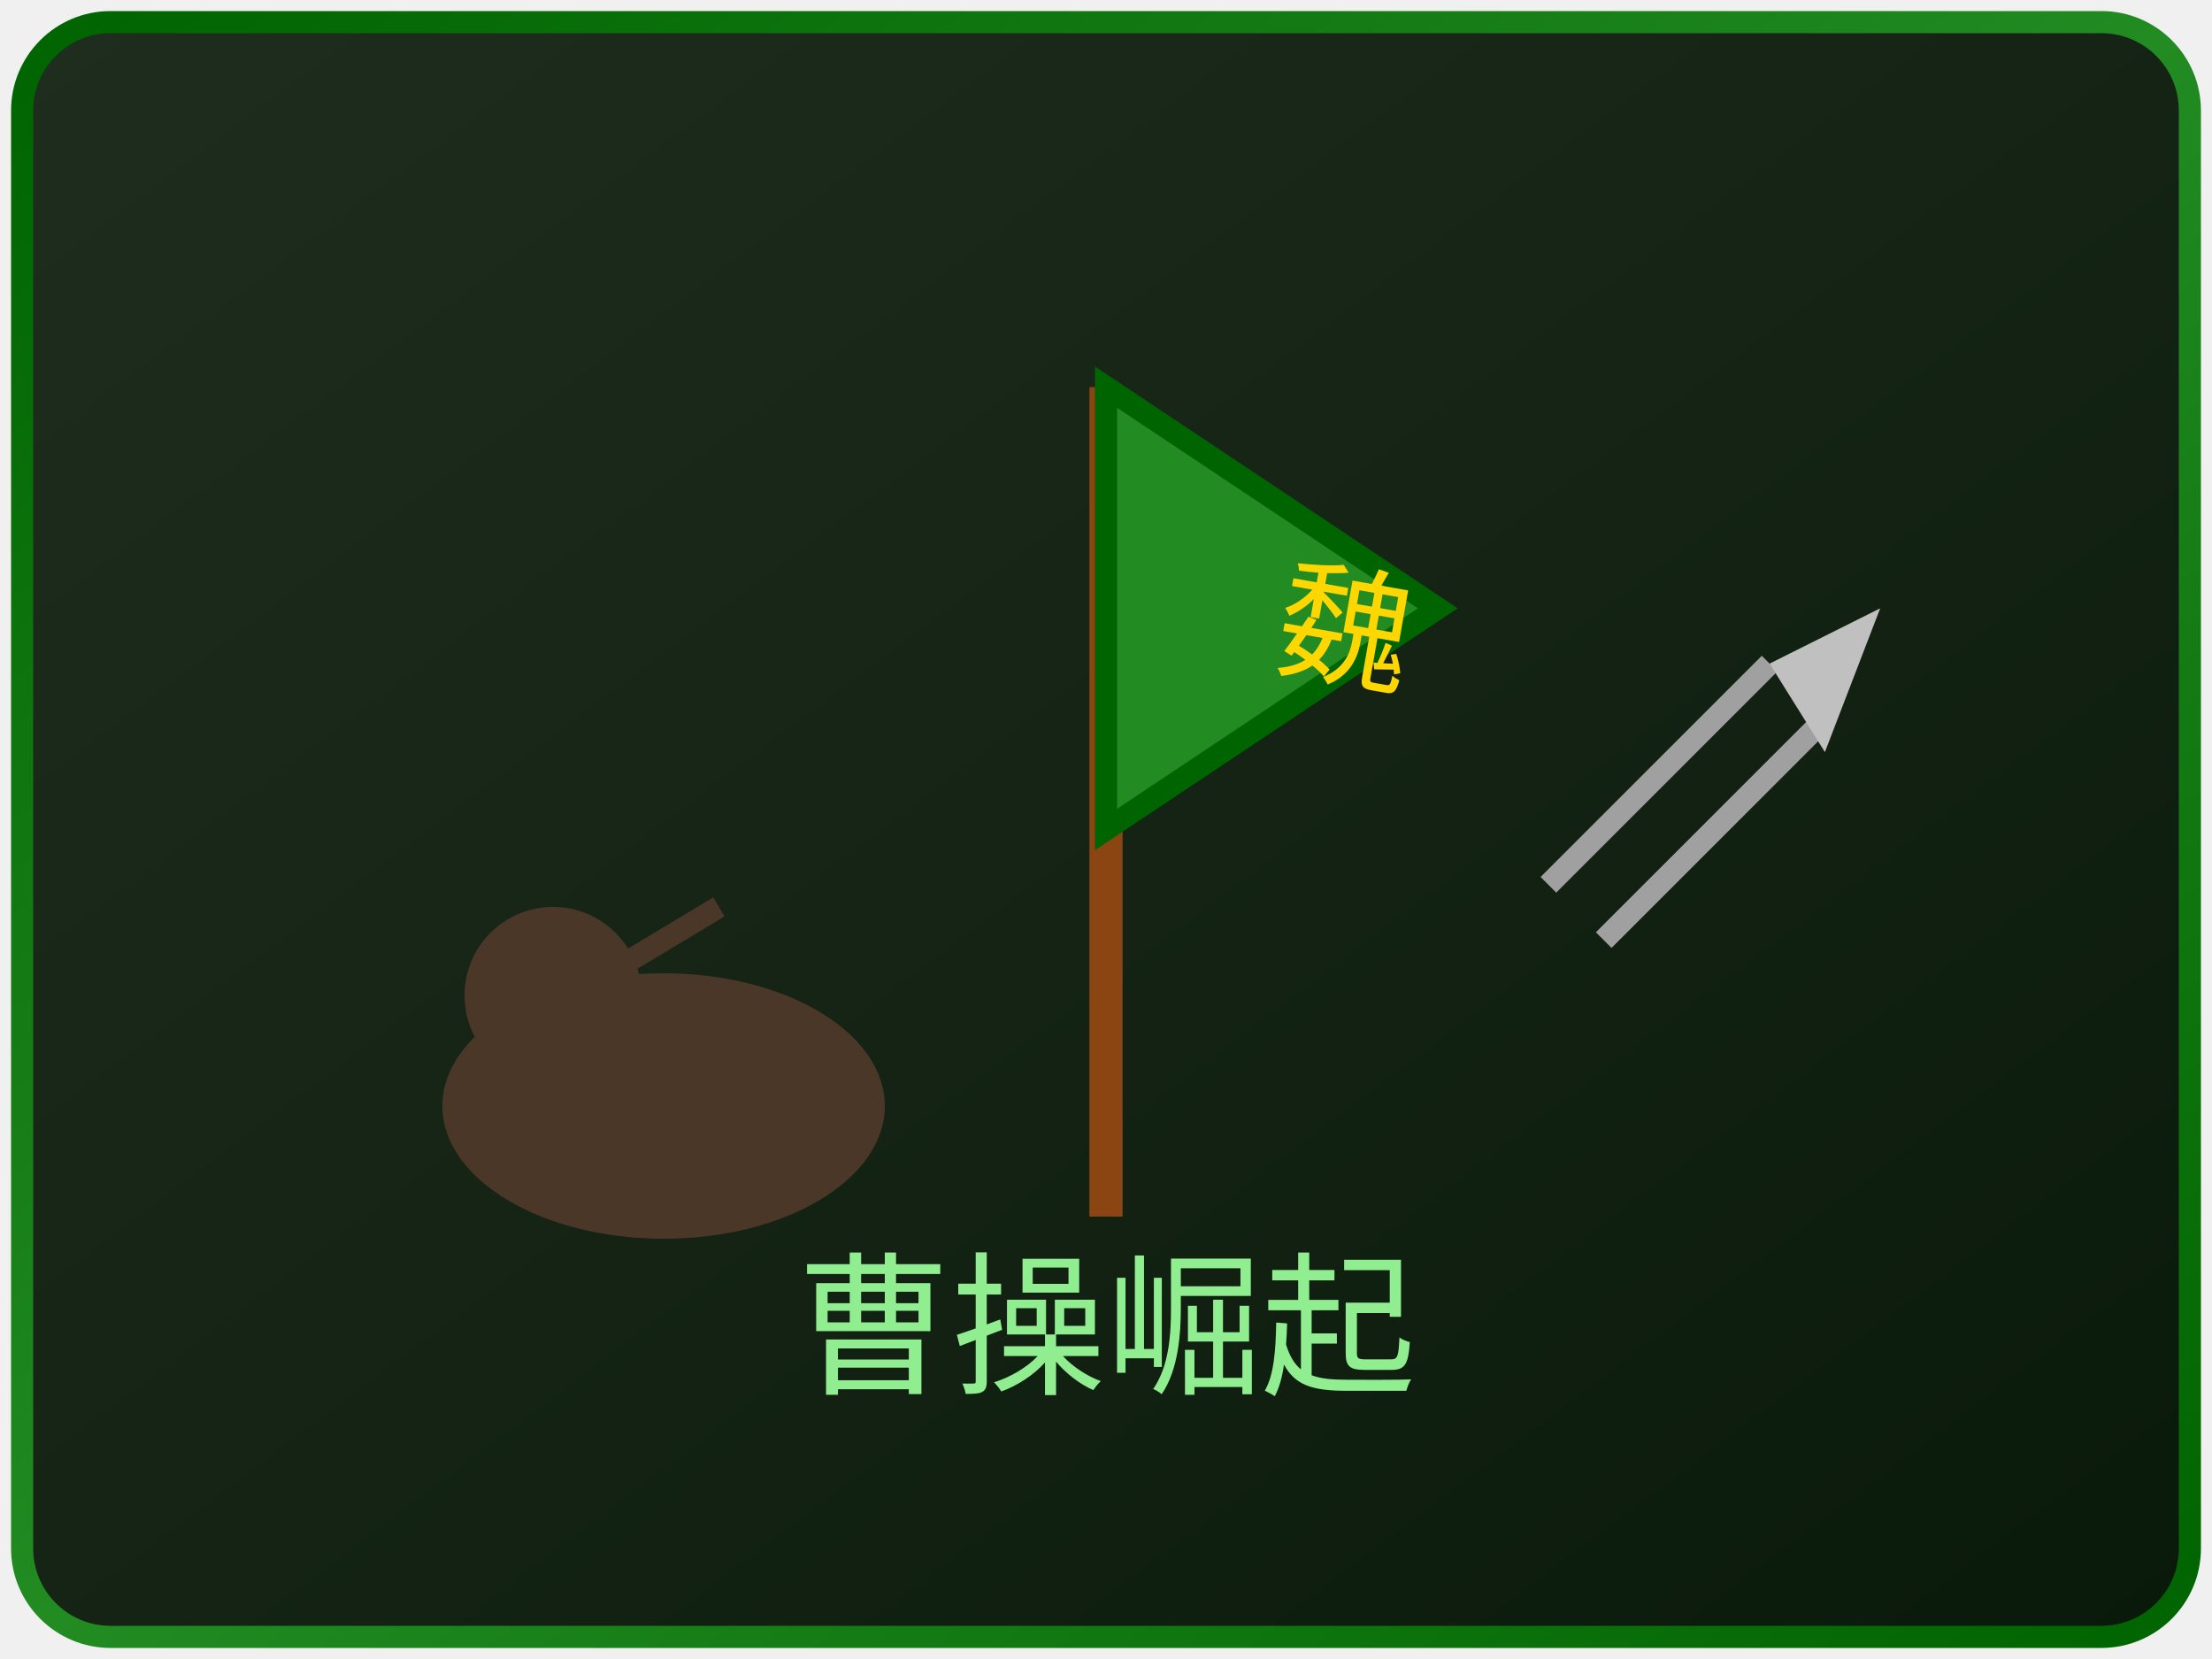
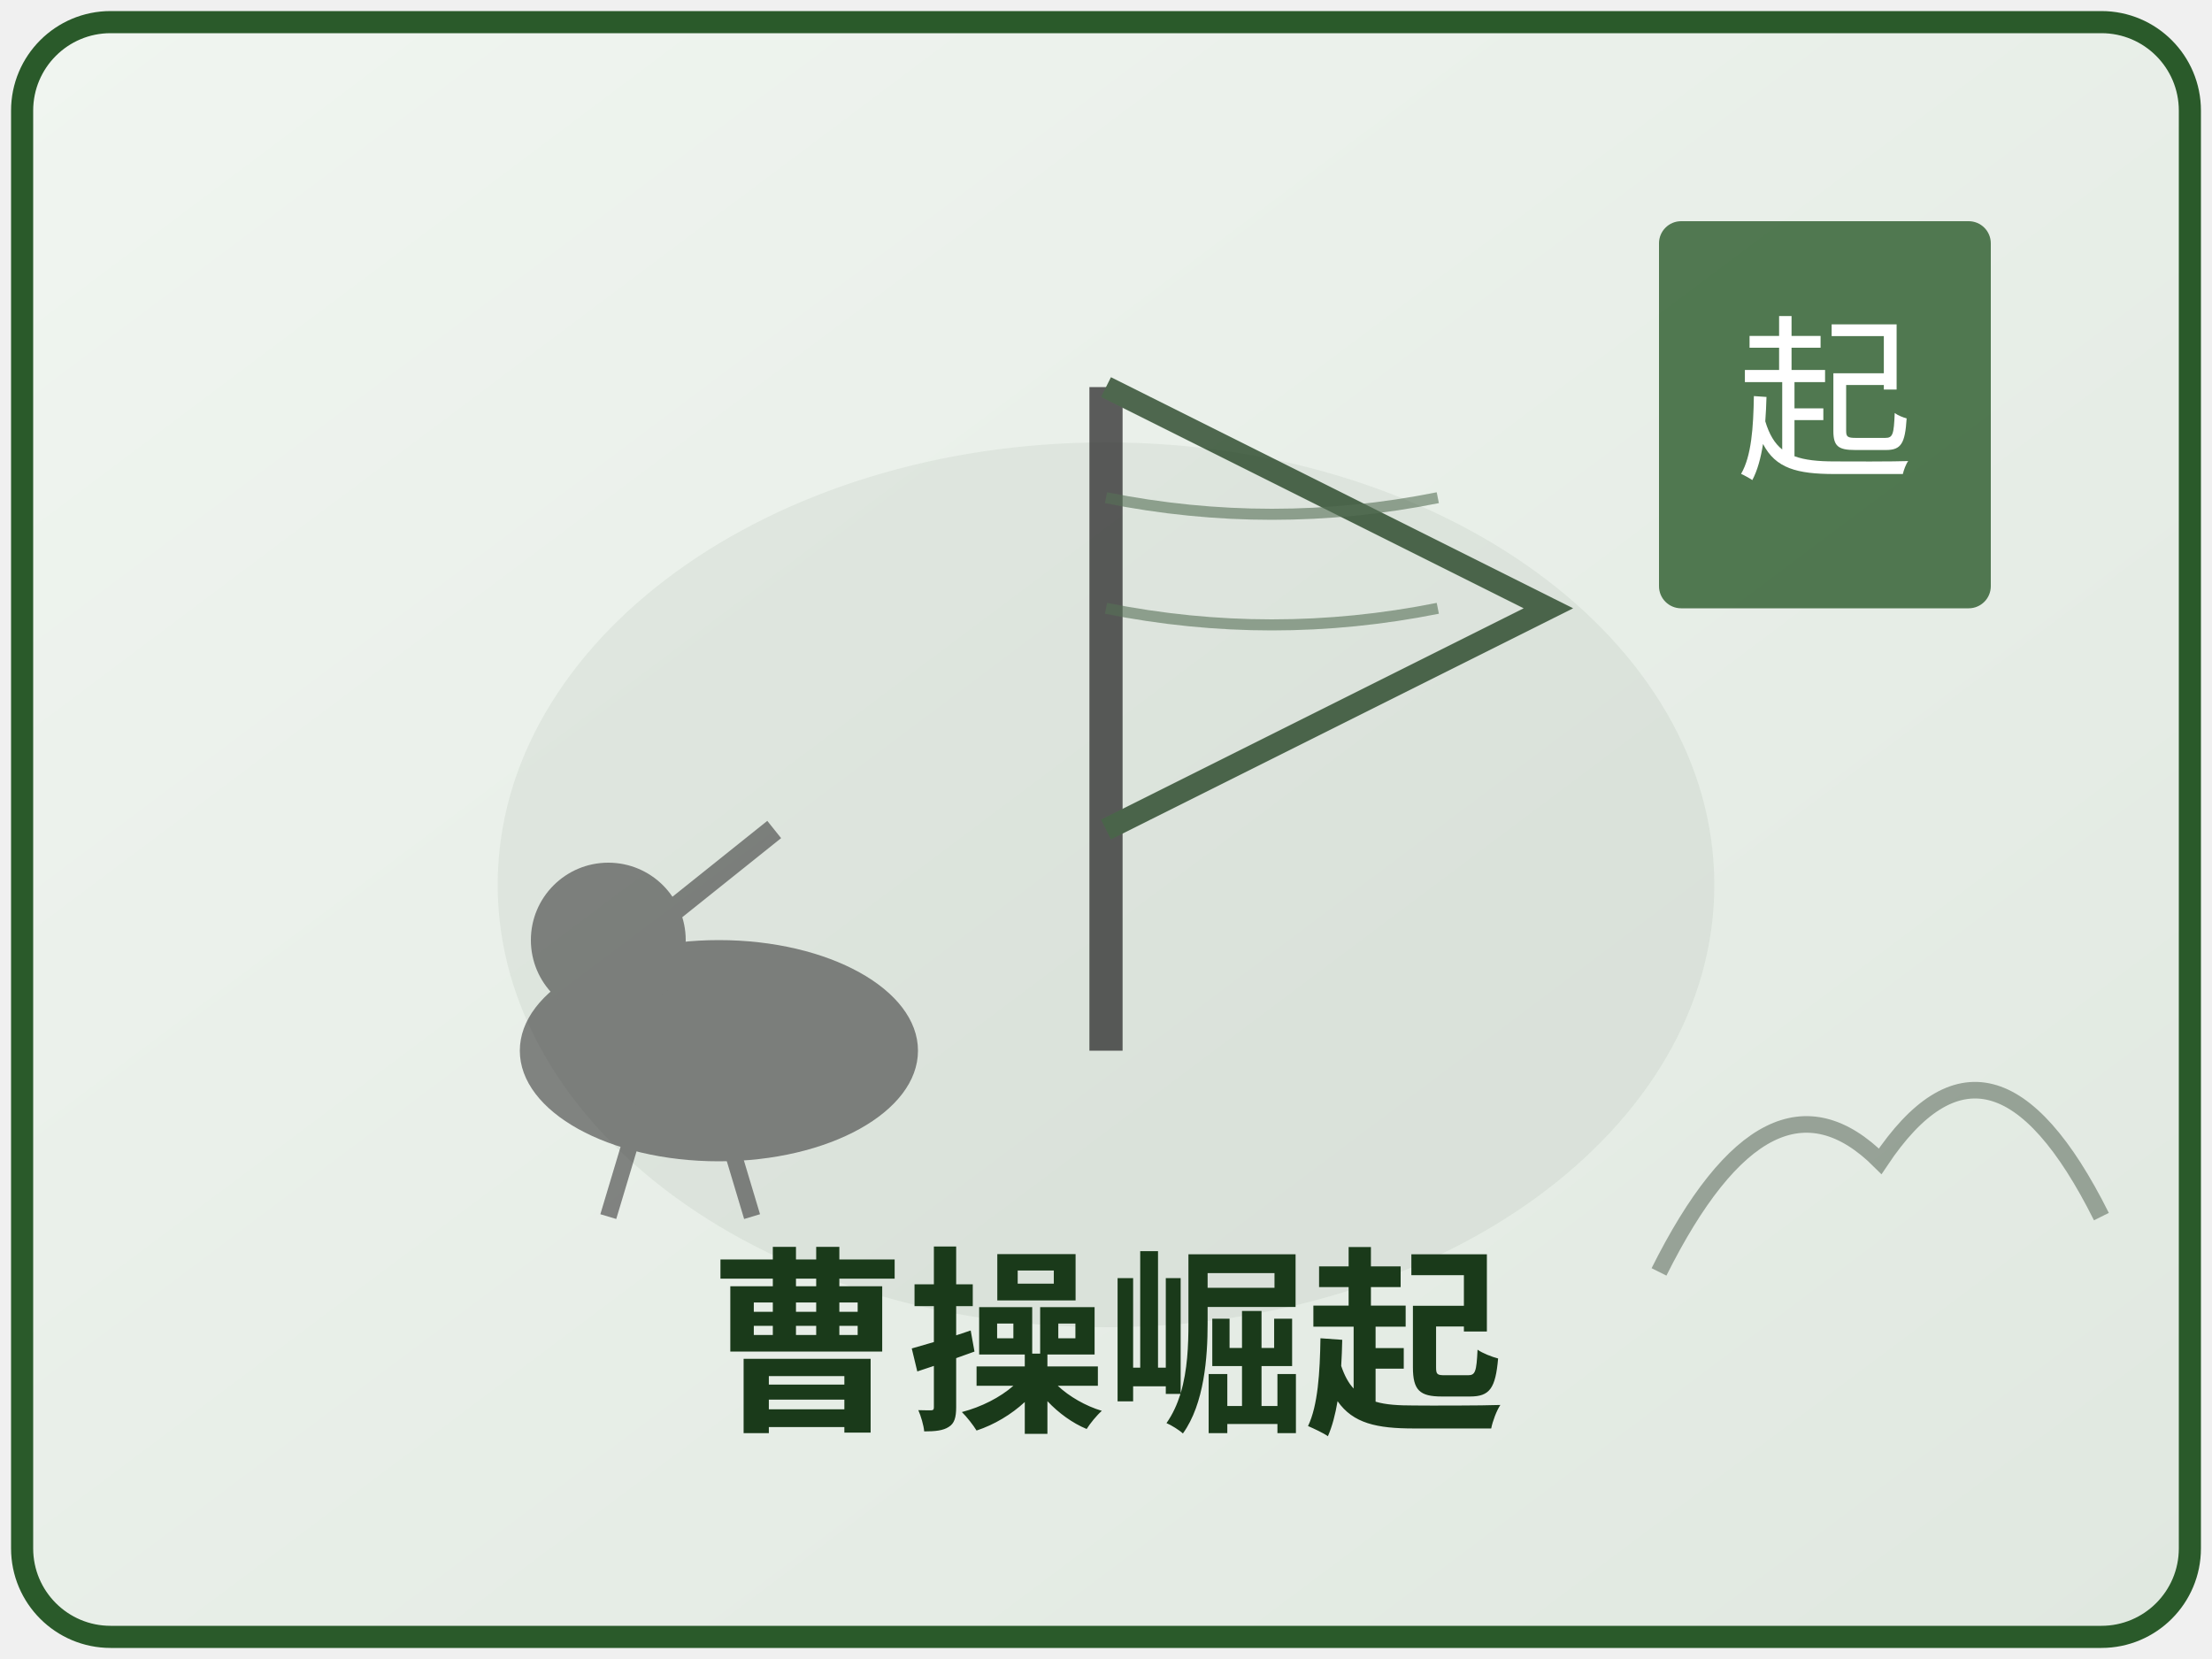
<svg xmlns="http://www.w3.org/2000/svg" width="200" height="150" viewBox="0 0 200 150">
  <defs>
-     <linearGradient id="period2Bg" x1="0%" y1="0%" x2="100%" y2="100%">
-       <stop offset="0%" style="stop-color:#1f2d1f" />
-       <stop offset="100%" style="stop-color:#0a1a0a" />
-     </linearGradient>
-     <linearGradient id="period2Border" x1="0%" y1="0%" x2="100%" y2="100%">
-       <stop offset="0%" style="stop-color:#006400" />
-       <stop offset="50%" style="stop-color:#228b22" />
-       <stop offset="100%" style="stop-color:#006400" />
+     <linearGradient id="inkBg2" x1="0%" y1="0%" x2="100%" y2="100%">
+       <stop offset="0%" style="stop-color:#f0f5f0" />
+       <stop offset="100%" style="stop-color:#e0e8e0" />
    </linearGradient>
  </defs>
-   <rect x="2" y="2" width="196" height="146" rx="8" fill="url(#period2Bg)" stroke="url(#period2Border)" stroke-width="2" />
-   <line x1="100" y1="35" x2="100" y2="110" stroke="#8b4513" stroke-width="3" />
-   <polygon points="100,35 130,55 100,75" fill="#228b22" stroke="#006400" stroke-width="2" />
-   <text x="115" y="60" font-family="SimHei" font-size="12" fill="#ffd700" transform="rotate(10 115 60)">魏</text>
-   <ellipse cx="60" cy="100" rx="20" ry="12" fill="#4a3728" />
-   <circle cx="50" cy="90" r="8" fill="#4a3728" />
-   <line x1="55" y1="88" x2="65" y2="82" stroke="#4a3728" stroke-width="2" />
-   <line x1="140" y1="80" x2="160" y2="60" stroke="#a0a0a0" stroke-width="2" />
-   <line x1="145" y1="85" x2="165" y2="65" stroke="#a0a0a0" stroke-width="2" />
-   <polygon points="160,60 170,55 165,68" fill="#c0c0c0" />
-   <text x="100" y="125" font-family="SimHei" font-size="14" fill="#90ee90" text-anchor="middle">曹操崛起</text>
+   <rect x="2" y="2" width="196" height="146" rx="8" fill="url(#inkBg2)" />
+   <ellipse cx="100" cy="80" rx="55" ry="40" fill="#1a3a1a" opacity="0.06" />
+   <g opacity="0.75">
+     <line x1="100" y1="35" x2="100" y2="95" stroke="#2a2a2a" stroke-width="3" />
+     <path d="M100 35 L140 55 L100 75" fill="none" stroke="#1a3a1a" stroke-width="2" />
+     <path d="M100 45 Q115 48 130 45" fill="none" stroke="#2a4a2a" stroke-width="1" opacity="0.6" />
+     <path d="M100 55 Q115 58 130 55" fill="none" stroke="#2a4a2a" stroke-width="1" opacity="0.6" />
+   </g>
+   <g opacity="0.6">
+     <ellipse cx="65" cy="95" rx="18" ry="10" fill="#3a3a3a" />
+     <circle cx="55" cy="85" r="7" fill="#3a3a3a" />
+     <path d="M60 83 L70 75" stroke="#3a3a3a" stroke-width="2" />
+     <line x1="58" y1="100" x2="55" y2="110" stroke="#3a3a3a" stroke-width="1.5" />
+     <line x1="65" y1="100" x2="68" y2="110" stroke="#3a3a3a" stroke-width="1.5" />
+   </g>
+   <path d="M150 115 Q160 95 170 105 Q180 90 190 110" fill="none" stroke="#4a5a4a" stroke-width="1.5" opacity="0.5" />
+   <rect x="150" y="20" width="30" height="35" fill="#2a5a2a" opacity="0.8" rx="2" />
+   <text x="165" y="42" font-family="SimHei" font-size="16" fill="#fff" text-anchor="middle">起</text>
+   <text x="100" y="128" font-family="STKaiti, KaiTi" font-size="18" fill="#1a3a1a" text-anchor="middle" font-weight="bold">曹操崛起</text>
+   <rect x="2" y="2" width="196" height="146" rx="8" fill="none" stroke="#2a5a2a" stroke-width="2" />
</svg>
